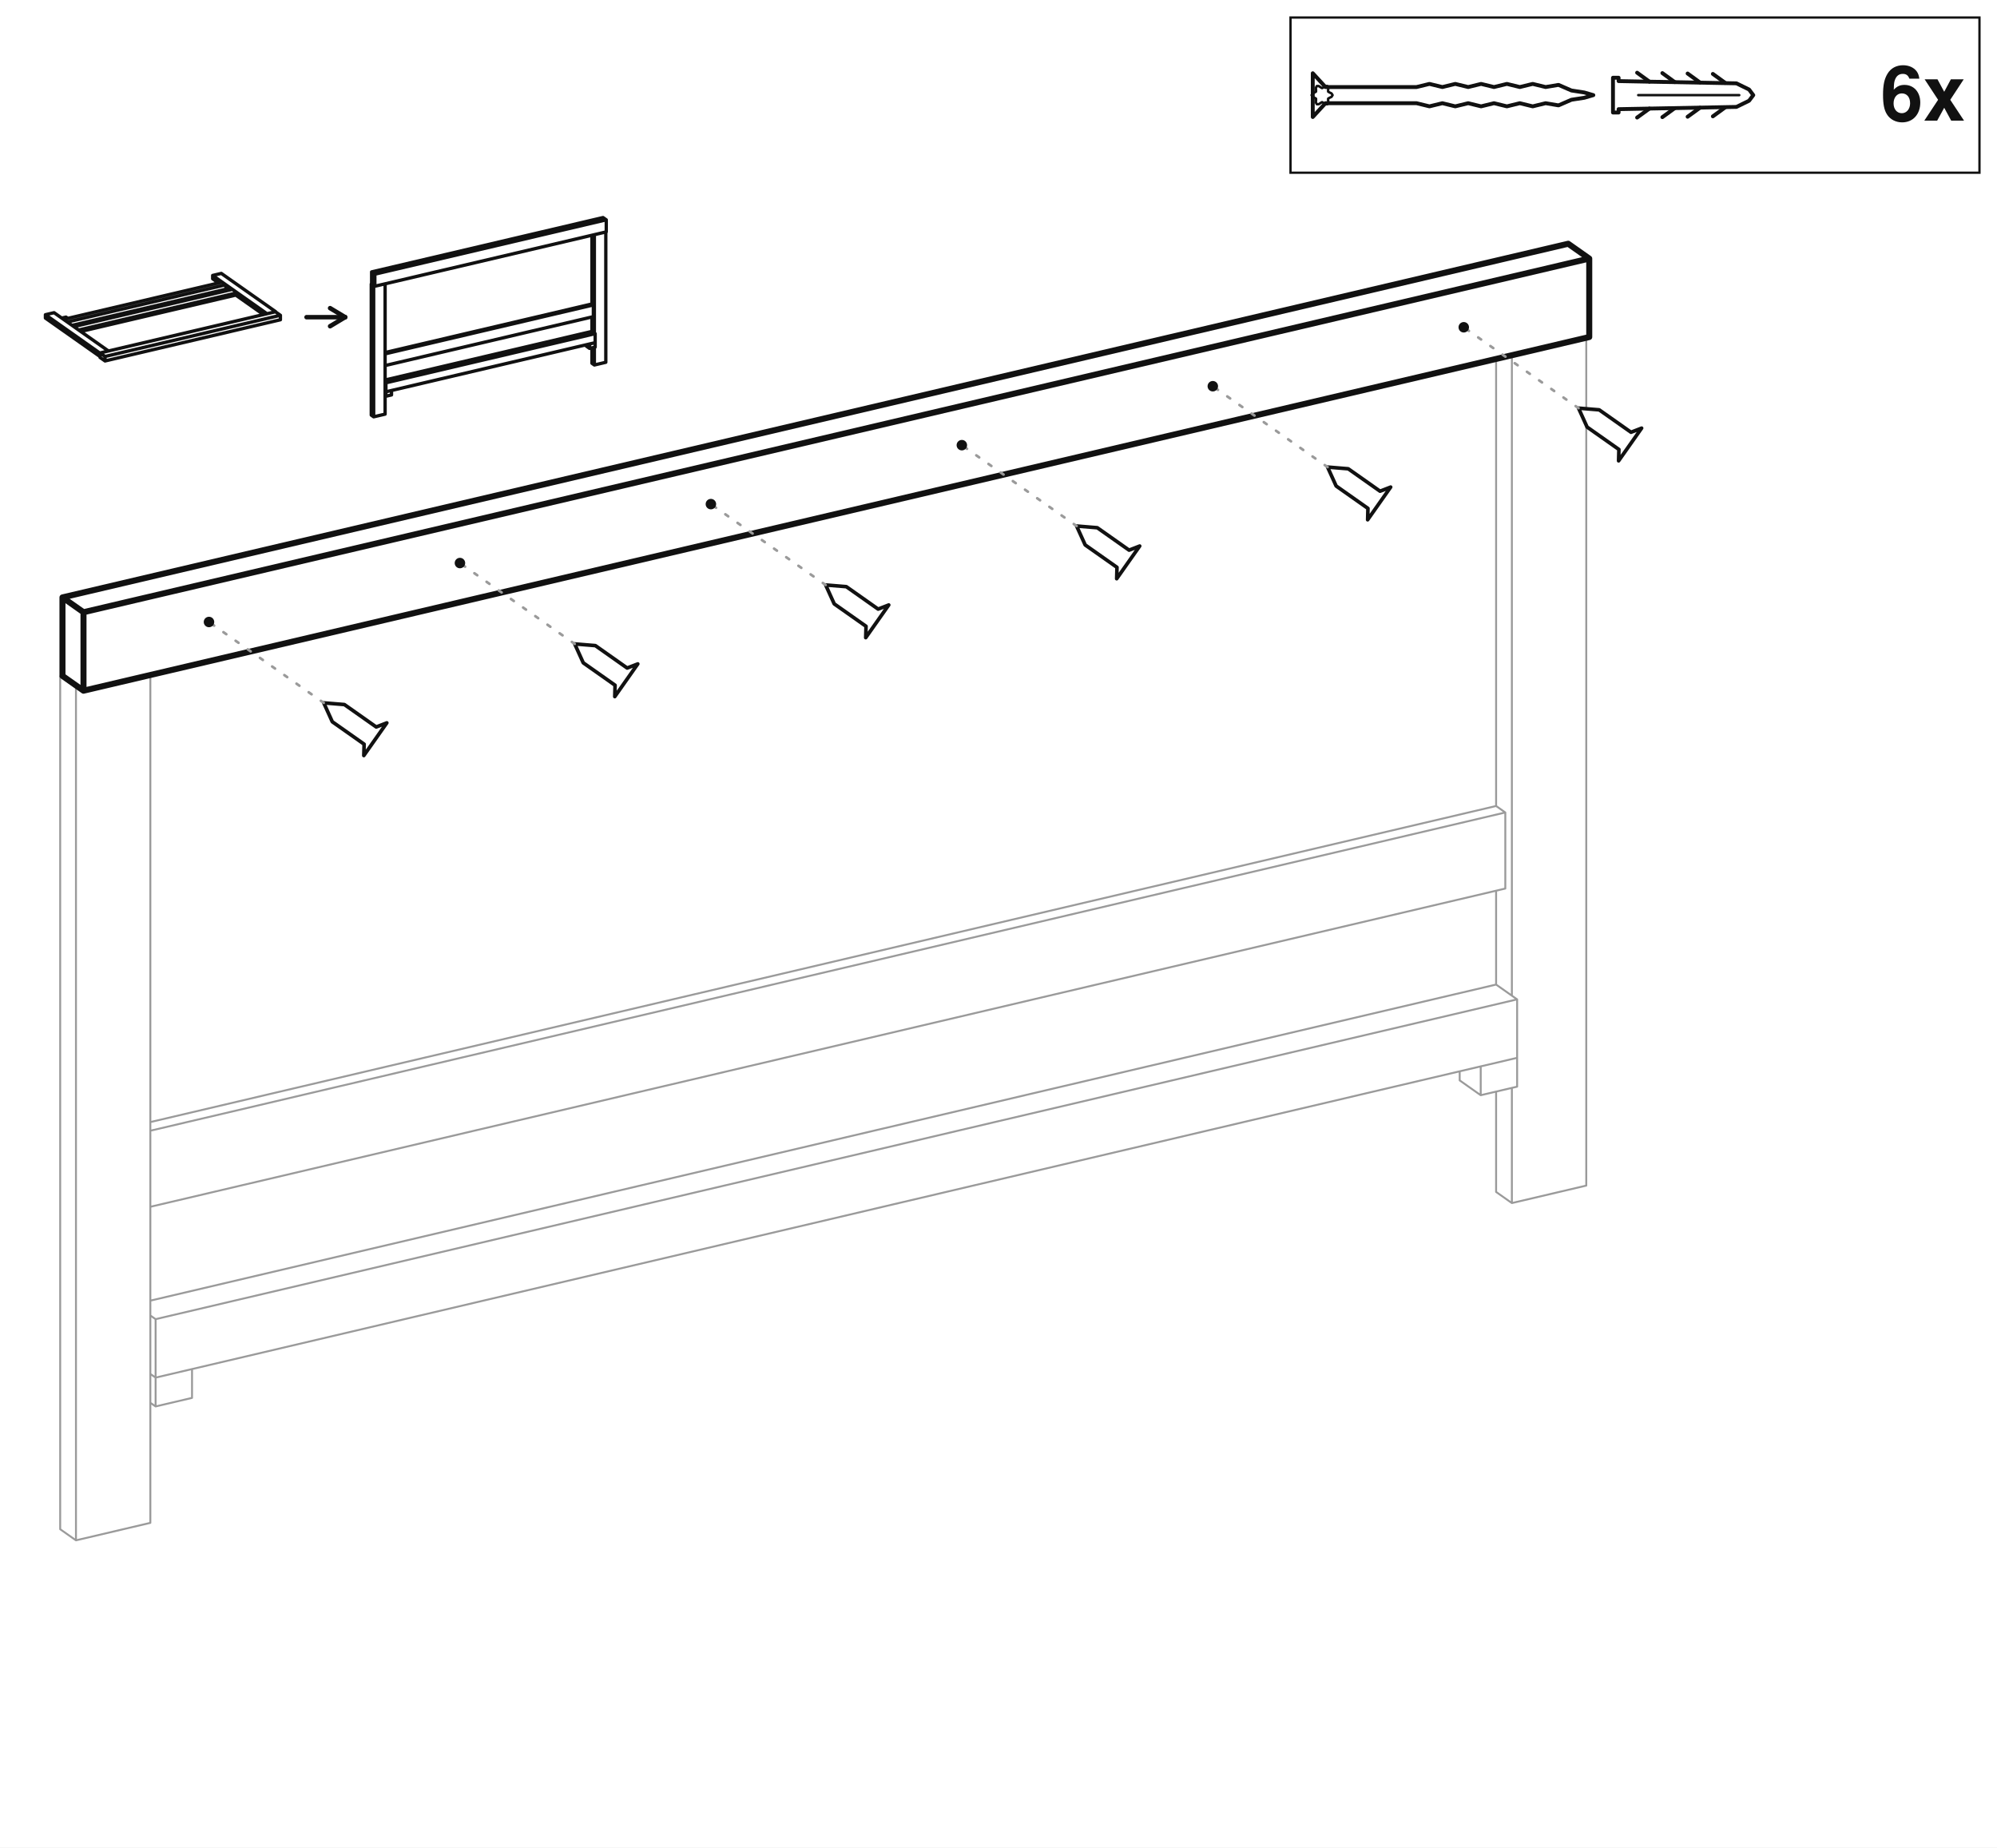
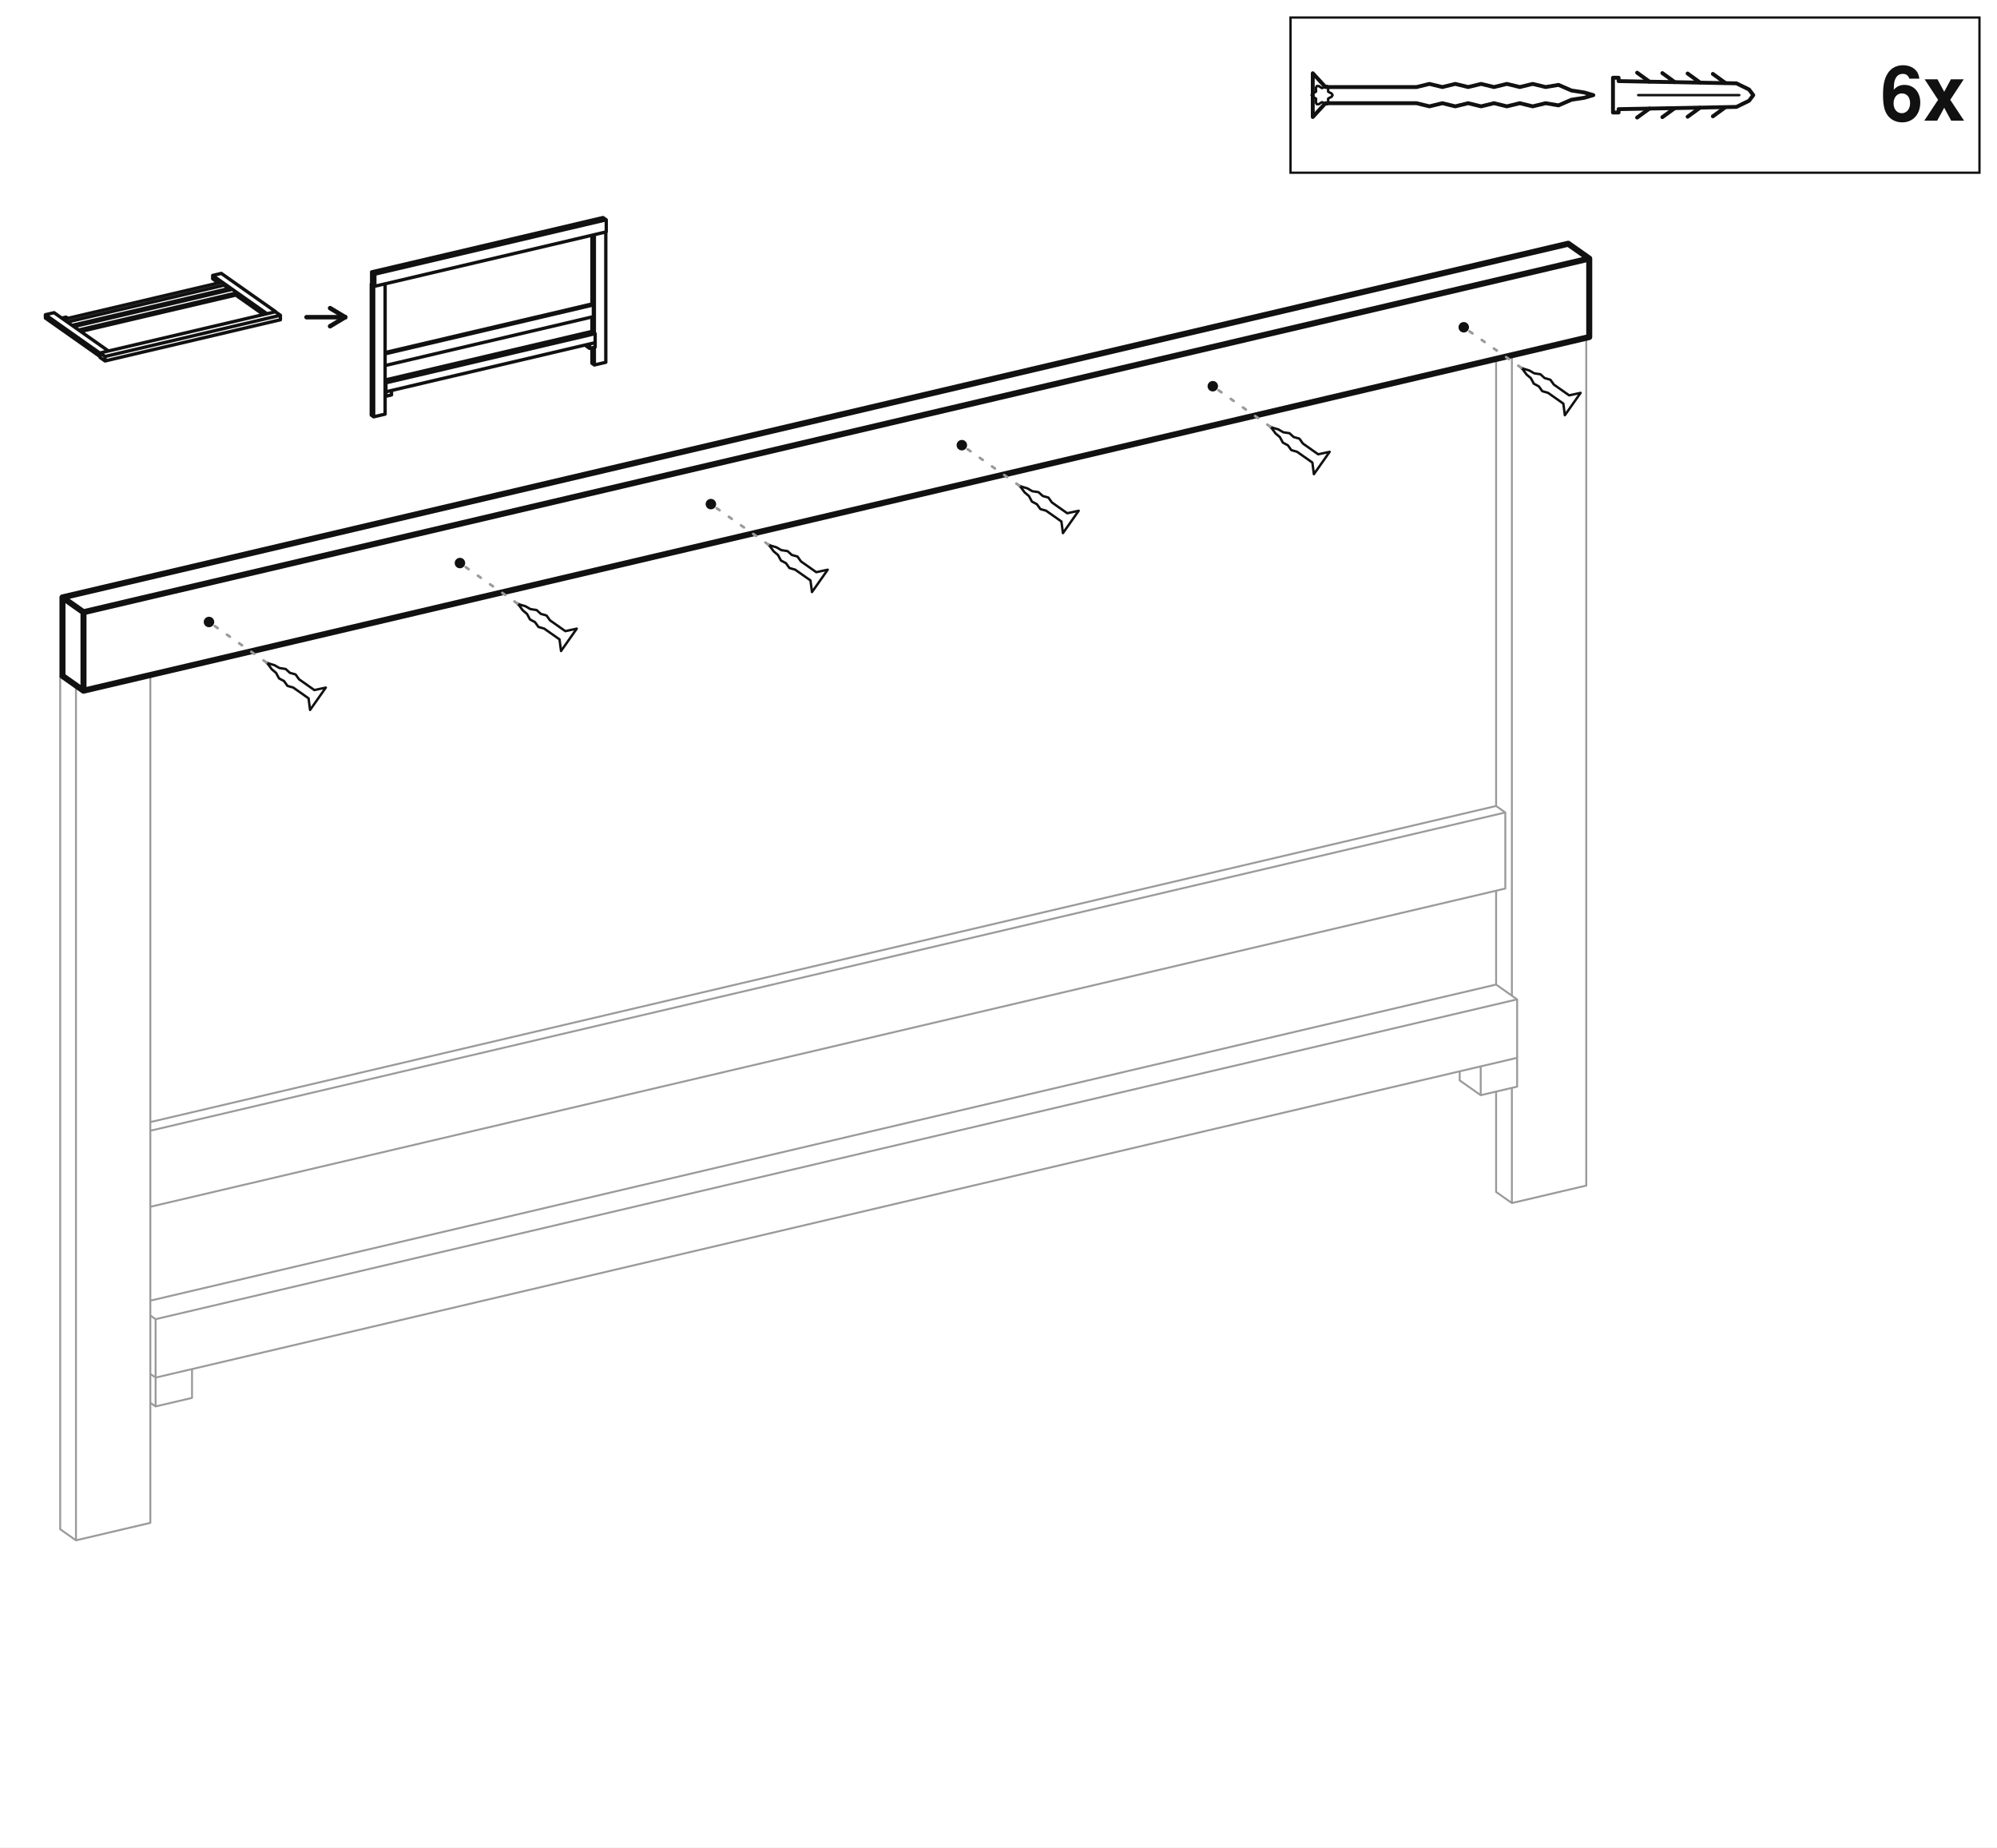
<svg xmlns="http://www.w3.org/2000/svg" viewBox="-1139.38 -913 2278.77 2107.79">
  <rect x="-1139.38" y="-913" width="2278.77" height="2107.79" fill="#ffffff" />
  <path d="M567.82,210.25 L591.82,227.15 M591.82,293.84 L591.82,227.15 M-967.82,587.77 L-961.82,592 M-961.82,658.69 L-961.82,592 M-967.82,654.46 L-961.82,658.69 M567.82,210.25 L-967.82,570.86 M591.82,293.84 L-961.82,658.69 M591.82,227.15 L-961.82,592 M591.82,326.73 L591.82,293.84 M526.26,319.58 L526.26,309.24 M550.26,336.49 L550.26,303.6 M526.26,319.58 L550.26,336.49 M591.82,326.73 L550.26,336.49 M591.82,293.84 L550.26,303.6 M-920.26,681.81 L-920.26,648.92 M-967.82,654.46 L-961.82,658.69 M-961.82,691.57 L-961.82,658.69 M-967.82,687.35 L-961.82,691.57 M-920.26,681.81 L-961.82,691.57 M-920.26,648.92 L-961.82,658.69 M670.7,439.6 L670.7,-527.69 M567.82,446.85 L567.82,332.37 M567.82,210.25 L567.82,103.17 M567.82,6.53 L567.82,-503.53 M585.82,459.53 L585.82,328.14 M585.82,222.93 L585.82,-507.76 M567.82,446.85 L585.82,459.53 M670.7,439.6 L585.82,459.53 M-967.82,824.38 L-967.82,-142.91 M-1070.7,831.63 L-1070.7,-141.3 M-1070.7,-141.3 L-1052.7,-128.62 M-1052.7,844.31 L-1052.7,-128.62 M-1070.7,831.63 L-1052.7,844.31 M-1068.1,-141.91 L-1070.7,-141.3 M-967.82,824.38 L-1052.7,844.31 M-1050.1,-129.23 L-1052.7,-128.62 M567.82,6.53 L578.32,13.92 M578.32,100.71 L578.32,13.92 M567.82,6.53 L-967.82,367.14 M578.32,100.71 L-967.82,463.79 M578.32,13.92 L-967.82,377" fill="none" stroke="#9a9a9a" stroke-width="2.2" stroke-linecap="round" stroke-linejoin="round" />
  <path d="M650.1,-634.92 L674.1,-618.01 M674.1,-528.48 L674.1,-618.01 M-1068.1,-141.91 L-1068.1,-231.44 M-1068.1,-231.44 L-1044.1,-214.53 M-1044.1,-125 L-1044.1,-214.53 M-1068.1,-141.91 L-1044.1,-125 M650.1,-634.92 L-1068.1,-231.44 M674.1,-528.48 L-1044.1,-125 M674.1,-618.01 L-1044.1,-214.53" fill="none" stroke="#111111" stroke-width="3.09" stroke-linecap="round" stroke-linejoin="round" stroke-dasharray="26 20" />
  <path d="M650.1,-634.92 L674.1,-618.01 M674.1,-528.48 L674.1,-618.01 M-1068.1,-141.91 L-1068.1,-231.44 M-1068.1,-231.44 L-1044.1,-214.53 M-1044.1,-125 L-1044.1,-214.53 M-1068.1,-141.91 L-1044.1,-125 M650.1,-634.92 L-1068.1,-231.44 M674.1,-528.48 L-1044.1,-125 M674.1,-618.01 L-1044.1,-214.53" fill="none" stroke="#111111" stroke-width="6.87" stroke-linecap="round" stroke-linejoin="round" />
  <rect x="333.21" y="-893" width="786.17" height="177.04" rx="0" fill="#ffffff" stroke="#111111" stroke-width="2.61" />
  <svg x="349.01" y="-852.5" width="521.87" height="96.05" viewBox="0 0 652 120" preserveAspectRatio="xMidYMid meet">
    <g fill="none" stroke="#111" stroke-width="5.5" stroke-linecap="round" stroke-linejoin="round">
      <g transform="scale(4) translate(3 15)" stroke-width="1.38">
        <path d="M 0 -7.8 L 4.53 -2.88 L 36.99 -2.88 L 36.99 -2.88 L 41.59 -4 L 46.19 -2.88 L 50.79 -4 L 55.39 -2.88 L 59.99 -4 L 64.59 -2.88 L 69.19 -4 L 73.79 -2.88 L 78.39 -4 L 82.99 -2.88 L 87.59 -3.65 L 92.19 -1.65 L 96.79 -0.94 L 100 0 L 100 0 L 100 0 L 96.79 0.94 L 92.19 1.65 L 87.59 3.65 L 82.99 2.88 L 78.39 4 L 73.79 2.88 L 69.19 4 L 64.59 2.88 L 59.99 4 L 55.39 2.88 L 50.79 4 L 46.19 2.88 L 41.59 4 L 36.99 2.88 L 36.99 2.88 L 4.53 2.88 L 0 7.8 Z" />
        <path d="M 7.06 0 L 6.7 0.6 L 5.96 0.96 L 5.48 1.25 L 5.47 1.8 L 5.53 2.63 L 5.19 3.24 L 4.49 3.23 L 3.81 2.77 L 3.32 2.5 L 2.83 2.77 L 2.15 3.23 L 1.45 3.24 L 1.11 2.63 L 1.17 1.8 L 1.16 1.25 L 0.68 0.96 L -0.06 0.6 L -0.42 0 L -0.06 -0.6 L 0.68 -0.96 L 1.16 -1.25 L 1.17 -1.8 L 1.11 -2.63 L 1.45 -3.24 L 2.15 -3.23 L 2.83 -2.77 L 3.32 -2.5 L 3.81 -2.77 L 4.49 -3.23 L 5.19 -3.24 L 5.53 -2.63 L 5.47 -1.8 L 5.48 -1.25 L 5.96 -0.96 L 6.7 -0.6 Z" stroke-width="0.88" />
        <path d="M 107 -6.2 L 109 -6.2 L 109 -5 L 151 -4.2 L 155.5 -2 L 157 0 L 155.5 2 L 151 4.2 L 109 5 L 109 6.2 L 107 6.2 Z" />
        <path d="M 120 -4.79 L 115.6 -7.99" />
        <path d="M 120 4.79 L 115.6 7.99" />
        <path d="M 129 -4.65 L 124.6 -7.85" />
        <path d="M 129 4.65 L 124.6 7.85" />
        <path d="M 138 -4.5 L 133.6 -7.7" />
        <path d="M 138 4.5 L 133.6 7.7" />
        <path d="M 147 -4.36 L 142.6 -7.56" />
        <path d="M 147 4.36 L 142.6 7.56" />
        <line x1="116" y1="0" x2="152" y2="0" stroke-width="0.88" />
      </g>
    </g>
  </svg>
  <text x="1103.59" y="-775.39" font-family="Helvetica, Arial, sans-serif" font-size="87.27" font-weight="bold" text-anchor="end" fill="#111111">6x</text>
-   <path d="M707.6,-387.26 L707.94,-400.24 L671.64,-425.81 L661.87,-447.37 L685.46,-445.43 L721.76,-419.86 L733.86,-424.54 Z" fill="#ffffff" stroke="#111111" stroke-width="4.12" stroke-linejoin="round" />
-   <path d="M661.87,-447.37 L530.91,-539.62" fill="none" stroke="#9a9a9a" stroke-width="3.02" stroke-linecap="round" stroke-dasharray="4 13" />
+   <path d="M664.24,-464.78 L651.17,-461.95 L633.67,-474.28 L633.67,-474.28 L629.72,-479.8 L623.19,-481.66 L618.42,-486.01 L611.34,-487.09 L605.77,-490.31 L599.3,-492.25 L596.39,-493.5 L596.39,-493.5 L596.39,-493.5 L598.54,-491.18 L602.55,-485.74 L607.46,-481.58 L610.86,-475.28 L616.56,-472.24 L620.51,-466.72 L627.04,-464.86 L627.04,-464.86 L644.54,-452.53 L646.27,-439.28 Z" fill="#ffffff" stroke="#111111" stroke-width="2.75" stroke-linejoin="round" />
+   <path d="M596.39,-493.5 L530.91,-539.62" fill="none" stroke="#9a9a9a" stroke-width="3.02" stroke-linecap="round" stroke-dasharray="4 13" />
  <circle cx="530.91" cy="-539.62" r="5.98" fill="#111111" />
-   <path d="M421.24,-320.01 L421.57,-332.99 L385.27,-358.56 L375.51,-380.12 L399.09,-378.18 L435.39,-352.61 L447.5,-357.29 Z" fill="#ffffff" stroke="#111111" stroke-width="4.12" stroke-linejoin="round" />
-   <path d="M375.51,-380.12 L244.55,-472.38" fill="none" stroke="#9a9a9a" stroke-width="3.02" stroke-linecap="round" stroke-dasharray="4 13" />
+   <path d="M377.87,-397.53 L364.8,-394.7 L347.31,-407.03 L347.31,-407.03 L343.36,-412.55 L336.83,-414.41 L332.05,-418.76 L324.97,-419.84 L319.4,-423.06 L312.93,-425 L310.03,-426.25 L310.03,-426.25 L310.03,-426.25 L312.18,-423.93 L316.18,-418.49 L321.09,-414.33 L324.49,-408.03 L330.19,-404.99 L334.14,-399.47 L340.67,-397.61 L340.67,-397.61 L358.17,-385.29 L359.9,-372.03 Z" fill="#ffffff" stroke="#111111" stroke-width="2.75" stroke-linejoin="round" />
+   <path d="M310.03,-426.25 L244.55,-472.38" fill="none" stroke="#9a9a9a" stroke-width="3.02" stroke-linecap="round" stroke-dasharray="4 13" />
  <circle cx="244.55" cy="-472.38" r="5.98" fill="#111111" />
-   <path d="M134.87,-252.77 L135.2,-265.74 L98.91,-291.31 L89.14,-312.87 L112.73,-310.93 L149.03,-285.36 L161.13,-290.04 Z" fill="#ffffff" stroke="#111111" stroke-width="4.12" stroke-linejoin="round" />
-   <path d="M89.14,-312.87 L-41.82,-405.13" fill="none" stroke="#9a9a9a" stroke-width="3.02" stroke-linecap="round" stroke-dasharray="4 13" />
+   <path d="M91.51,-330.29 L78.44,-327.46 L60.94,-339.78 L60.94,-339.78 L56.99,-345.31 L50.46,-347.17 L45.69,-351.51 L38.61,-352.59 L33.04,-355.81 L26.57,-357.76 L23.66,-359 L23.66,-359 L23.66,-359 L25.81,-356.69 L29.82,-351.25 L34.73,-347.08 L38.13,-340.78 L43.83,-337.75 L47.78,-332.23 L54.31,-330.37 L54.31,-330.37 L71.8,-318.04 L73.54,-304.78 Z" fill="#ffffff" stroke="#111111" stroke-width="2.75" stroke-linejoin="round" />
+   <path d="M23.66,-359 L-41.82,-405.13" fill="none" stroke="#9a9a9a" stroke-width="3.02" stroke-linecap="round" stroke-dasharray="4 13" />
  <circle cx="-41.82" cy="-405.13" r="5.98" fill="#111111" />
-   <path d="M-151.5,-185.52 L-151.16,-198.49 L-187.46,-224.07 L-197.23,-245.62 L-173.64,-243.69 L-137.34,-218.11 L-125.23,-222.8 Z" fill="#ffffff" stroke="#111111" stroke-width="4.12" stroke-linejoin="round" />
-   <path d="M-197.23,-245.62 L-328.18,-337.88" fill="none" stroke="#9a9a9a" stroke-width="3.02" stroke-linecap="round" stroke-dasharray="4 13" />
+   <path d="M-194.86,-263.04 L-207.93,-260.21 L-225.42,-272.54 L-225.42,-272.54 L-229.37,-278.06 L-235.9,-279.92 L-240.68,-284.27 L-247.76,-285.35 L-253.33,-288.57 L-259.8,-290.51 L-262.7,-291.75 L-262.7,-291.75 L-262.7,-291.75 L-260.55,-289.44 L-256.55,-284 L-251.64,-279.84 L-248.24,-273.53 L-242.54,-270.5 L-238.59,-264.98 L-232.06,-263.12 L-232.06,-263.12 L-214.56,-250.79 L-212.83,-237.53 Z" fill="#ffffff" stroke="#111111" stroke-width="2.75" stroke-linejoin="round" />
+   <path d="M-262.7,-291.75 L-328.18,-337.88" fill="none" stroke="#9a9a9a" stroke-width="3.02" stroke-linecap="round" stroke-dasharray="4 13" />
  <circle cx="-328.18" cy="-337.88" r="5.98" fill="#111111" />
-   <path d="M-437.86,-118.27 L-437.53,-131.25 L-473.83,-156.82 L-483.59,-178.38 L-460,-176.44 L-423.71,-150.87 L-411.6,-155.55 Z" fill="#ffffff" stroke="#111111" stroke-width="4.12" stroke-linejoin="round" />
-   <path d="M-483.59,-178.38 L-614.55,-270.64" fill="none" stroke="#9a9a9a" stroke-width="3.02" stroke-linecap="round" stroke-dasharray="4 13" />
+   <path d="M-481.23,-195.79 L-494.29,-192.96 L-511.79,-205.29 L-511.79,-205.29 L-515.74,-210.81 L-522.27,-212.67 L-527.04,-217.02 L-534.12,-218.1 L-539.69,-221.32 L-546.17,-223.26 L-549.07,-224.51 L-549.07,-224.51 L-549.07,-224.51 L-546.92,-222.19 L-542.91,-216.75 L-538,-212.59 L-534.61,-206.29 L-528.9,-203.25 L-524.95,-197.73 L-518.42,-195.87 L-518.42,-195.87 L-500.93,-183.55 L-499.19,-170.29 Z" fill="#ffffff" stroke="#111111" stroke-width="2.75" stroke-linejoin="round" />
+   <path d="M-549.07,-224.51 L-614.55,-270.64" fill="none" stroke="#9a9a9a" stroke-width="3.02" stroke-linecap="round" stroke-dasharray="4 13" />
  <circle cx="-614.55" cy="-270.64" r="5.98" fill="#111111" />
-   <path d="M-724.23,-51.02 L-723.89,-64 L-760.19,-89.57 L-769.96,-111.13 L-746.37,-109.19 L-710.07,-83.62 L-697.97,-88.3 Z" fill="#ffffff" stroke="#111111" stroke-width="4.12" stroke-linejoin="round" />
-   <path d="M-769.96,-111.13 L-900.91,-203.39" fill="none" stroke="#9a9a9a" stroke-width="3.02" stroke-linecap="round" stroke-dasharray="4 13" />
+   <path d="M-767.59,-128.55 L-780.66,-125.72 L-798.15,-138.04 L-798.15,-138.04 L-802.1,-143.56 L-808.63,-145.42 L-813.41,-149.77 L-820.49,-150.85 L-826.06,-154.07 L-832.53,-156.01 L-835.44,-157.26 L-835.44,-157.26 L-835.44,-157.26 L-833.29,-154.94 L-829.28,-149.5 L-824.37,-145.34 L-820.97,-139.04 L-815.27,-136.01 L-811.32,-130.48 L-804.79,-128.62 L-804.79,-128.62 L-787.29,-116.3 L-785.56,-103.04 Z" fill="#ffffff" stroke="#111111" stroke-width="2.75" stroke-linejoin="round" />
+   <path d="M-835.44,-157.26 L-900.91,-203.39" fill="none" stroke="#9a9a9a" stroke-width="3.02" stroke-linecap="round" stroke-dasharray="4 13" />
  <circle cx="-900.91" cy="-203.39" r="5.98" fill="#111111" />
  <path d="M-885.88,-591.13 L-881.63,-588.14 M-881.63,-588.14 L-881.63,-583.03 M-1066.84,-548.64 L-1062.59,-545.64 M-885.88,-591.13 L-1066.84,-548.64 M-881.63,-588.14 L-1062.59,-545.64 M-881.63,-583.03 L-1057.15,-541.81 M-887.97,-592.61 L-885.88,-591.13 M-892.82,-591.47 L-890.72,-590 M-892.82,-591.47 L-892.82,-589.5 M-887.97,-592.61 L-892.82,-591.47 M-885.88,-591.13 L-890.72,-590 M-1064.09,-551.25 L-1062,-549.77 M-1068.94,-550.11 L-1066.84,-548.64 M-1064.09,-551.25 L-1068.94,-550.11 M-1062,-549.77 L-1066.84,-548.64 M-886.82,-601.08 L-824.8,-557.39 M-824.8,-557.39 L-824.8,-557.11 M-896.71,-598.76 L-834.69,-555.07 M-896.71,-594.93 L-892.05,-591.65 M-881.63,-584.31 L-878.25,-581.93 M-870.34,-576.35 L-838.76,-554.11 M-896.71,-598.76 L-896.71,-594.93 M-886.82,-601.08 L-896.71,-598.76 M-824.8,-557.39 L-834.69,-555.07 M-1077.67,-556.27 L-1015.65,-512.57 M-1087.56,-553.95 L-1025.53,-510.25 M-1025.53,-510.25 L-1025.53,-506.42 M-1087.56,-550.12 L-1025.53,-506.42 M-1087.56,-553.95 L-1087.56,-550.12 M-1077.67,-556.27 L-1087.56,-553.95 M-1015.65,-512.57 L-1025.53,-510.25 M-1025.23,-506.49 L-1025.53,-506.42 M-874.17,-582.89 L-868.64,-578.99 M-868.64,-578.99 L-868.64,-576.75 M-1055.13,-540.39 L-1049.6,-536.49 M-874.17,-582.89 L-1055.13,-540.39 M-868.64,-578.99 L-1049.6,-536.49 M-868.64,-576.75 L-1047.22,-534.82 M-825.1,-557.32 L-819.4,-553.3 M-819.4,-553.3 L-819.4,-548.19 M-1025.23,-510.32 L-1019.52,-506.3 M-1019.52,-506.3 L-1019.52,-501.19 M-1025.23,-505.22 L-1019.52,-501.19 M-1025.23,-510.32 L-1025.23,-505.22 M-825.1,-557.32 L-1025.23,-510.32 M-819.4,-553.3 L-1019.52,-506.3 M-819.4,-548.19 L-1019.52,-501.19" fill="none" stroke="#111111" stroke-width="3.78" stroke-linecap="round" stroke-linejoin="round" />
  <path d="M-463.91,-534.92 L-460.23,-532.32 M-460.23,-522.07 L-460.23,-532.32 M-699.93,-476.89 L-699.01,-476.25 M-699.01,-466 L-699.01,-476.25 M-699.93,-466.65 L-699.01,-466 M-463.91,-534.92 L-699.93,-479.49 M-460.23,-522.07 L-699.01,-466 M-460.23,-532.32 L-699.01,-476.25 M-460.23,-517.01 L-460.23,-522.07 M-470.3,-518.11 L-470.3,-519.7 M-466.61,-515.51 L-466.61,-520.57 M-470.3,-518.11 L-466.61,-515.51 M-460.23,-517.01 L-466.61,-515.51 M-460.23,-522.07 L-466.61,-520.57 M-692.62,-462.44 L-692.62,-467.5 M-699.93,-466.65 L-699.01,-466 M-699.01,-460.94 L-699.01,-466 M-699.93,-461.59 L-699.01,-460.94 M-692.62,-462.44 L-699.01,-460.94 M-692.62,-467.5 L-699.01,-466 M-448.1,-499.67 L-448.1,-648.33 M-463.91,-498.55 L-463.91,-516.15 M-463.91,-534.92 L-463.91,-551.37 M-463.91,-566.23 L-463.91,-644.62 M-461.15,-496.6 L-461.15,-516.8 M-461.15,-532.97 L-461.15,-645.27 M-463.91,-498.55 L-461.15,-496.6 M-448.1,-499.67 L-461.15,-496.6 M-699.93,-440.53 L-699.93,-589.19 M-715.74,-439.42 L-715.74,-588.95 M-715.74,-588.95 L-712.98,-587 M-712.98,-437.47 L-712.98,-587 M-715.74,-439.42 L-712.98,-437.47 M-715.34,-589.04 L-715.74,-588.95 M-699.93,-440.53 L-712.98,-437.47 M-712.58,-587.09 L-712.98,-587 M-463.91,-566.23 L-462.3,-565.09 M-462.3,-551.75 L-462.3,-565.09 M-463.91,-566.23 L-699.93,-510.8 M-462.3,-551.75 L-699.93,-495.95 M-462.3,-565.09 L-699.93,-509.29 M-451.27,-664.81 L-447.58,-662.21 M-447.58,-648.45 L-447.58,-662.21 M-715.34,-589.04 L-715.34,-602.8 M-715.34,-602.8 L-711.65,-600.2 M-711.65,-586.44 L-711.65,-600.2 M-715.34,-589.04 L-711.65,-586.44 M-451.27,-664.81 L-715.34,-602.8 M-447.58,-648.45 L-711.65,-586.44 M-447.58,-662.21 L-711.65,-600.2" fill="none" stroke="#111111" stroke-width="3.78" stroke-linecap="round" stroke-linejoin="round" />
  <path d="M-789.57,-551.14 L-745.57,-551.14" fill="none" stroke="#111111" stroke-width="5.15" stroke-linecap="round" />
  <path d="M-745.57,-551.14 L-762.71,-561.45" fill="none" stroke="#111111" stroke-width="5.15" stroke-linecap="round" />
  <path d="M-745.57,-551.14 L-762.71,-540.83" fill="none" stroke="#111111" stroke-width="5.15" stroke-linecap="round" />
</svg>
